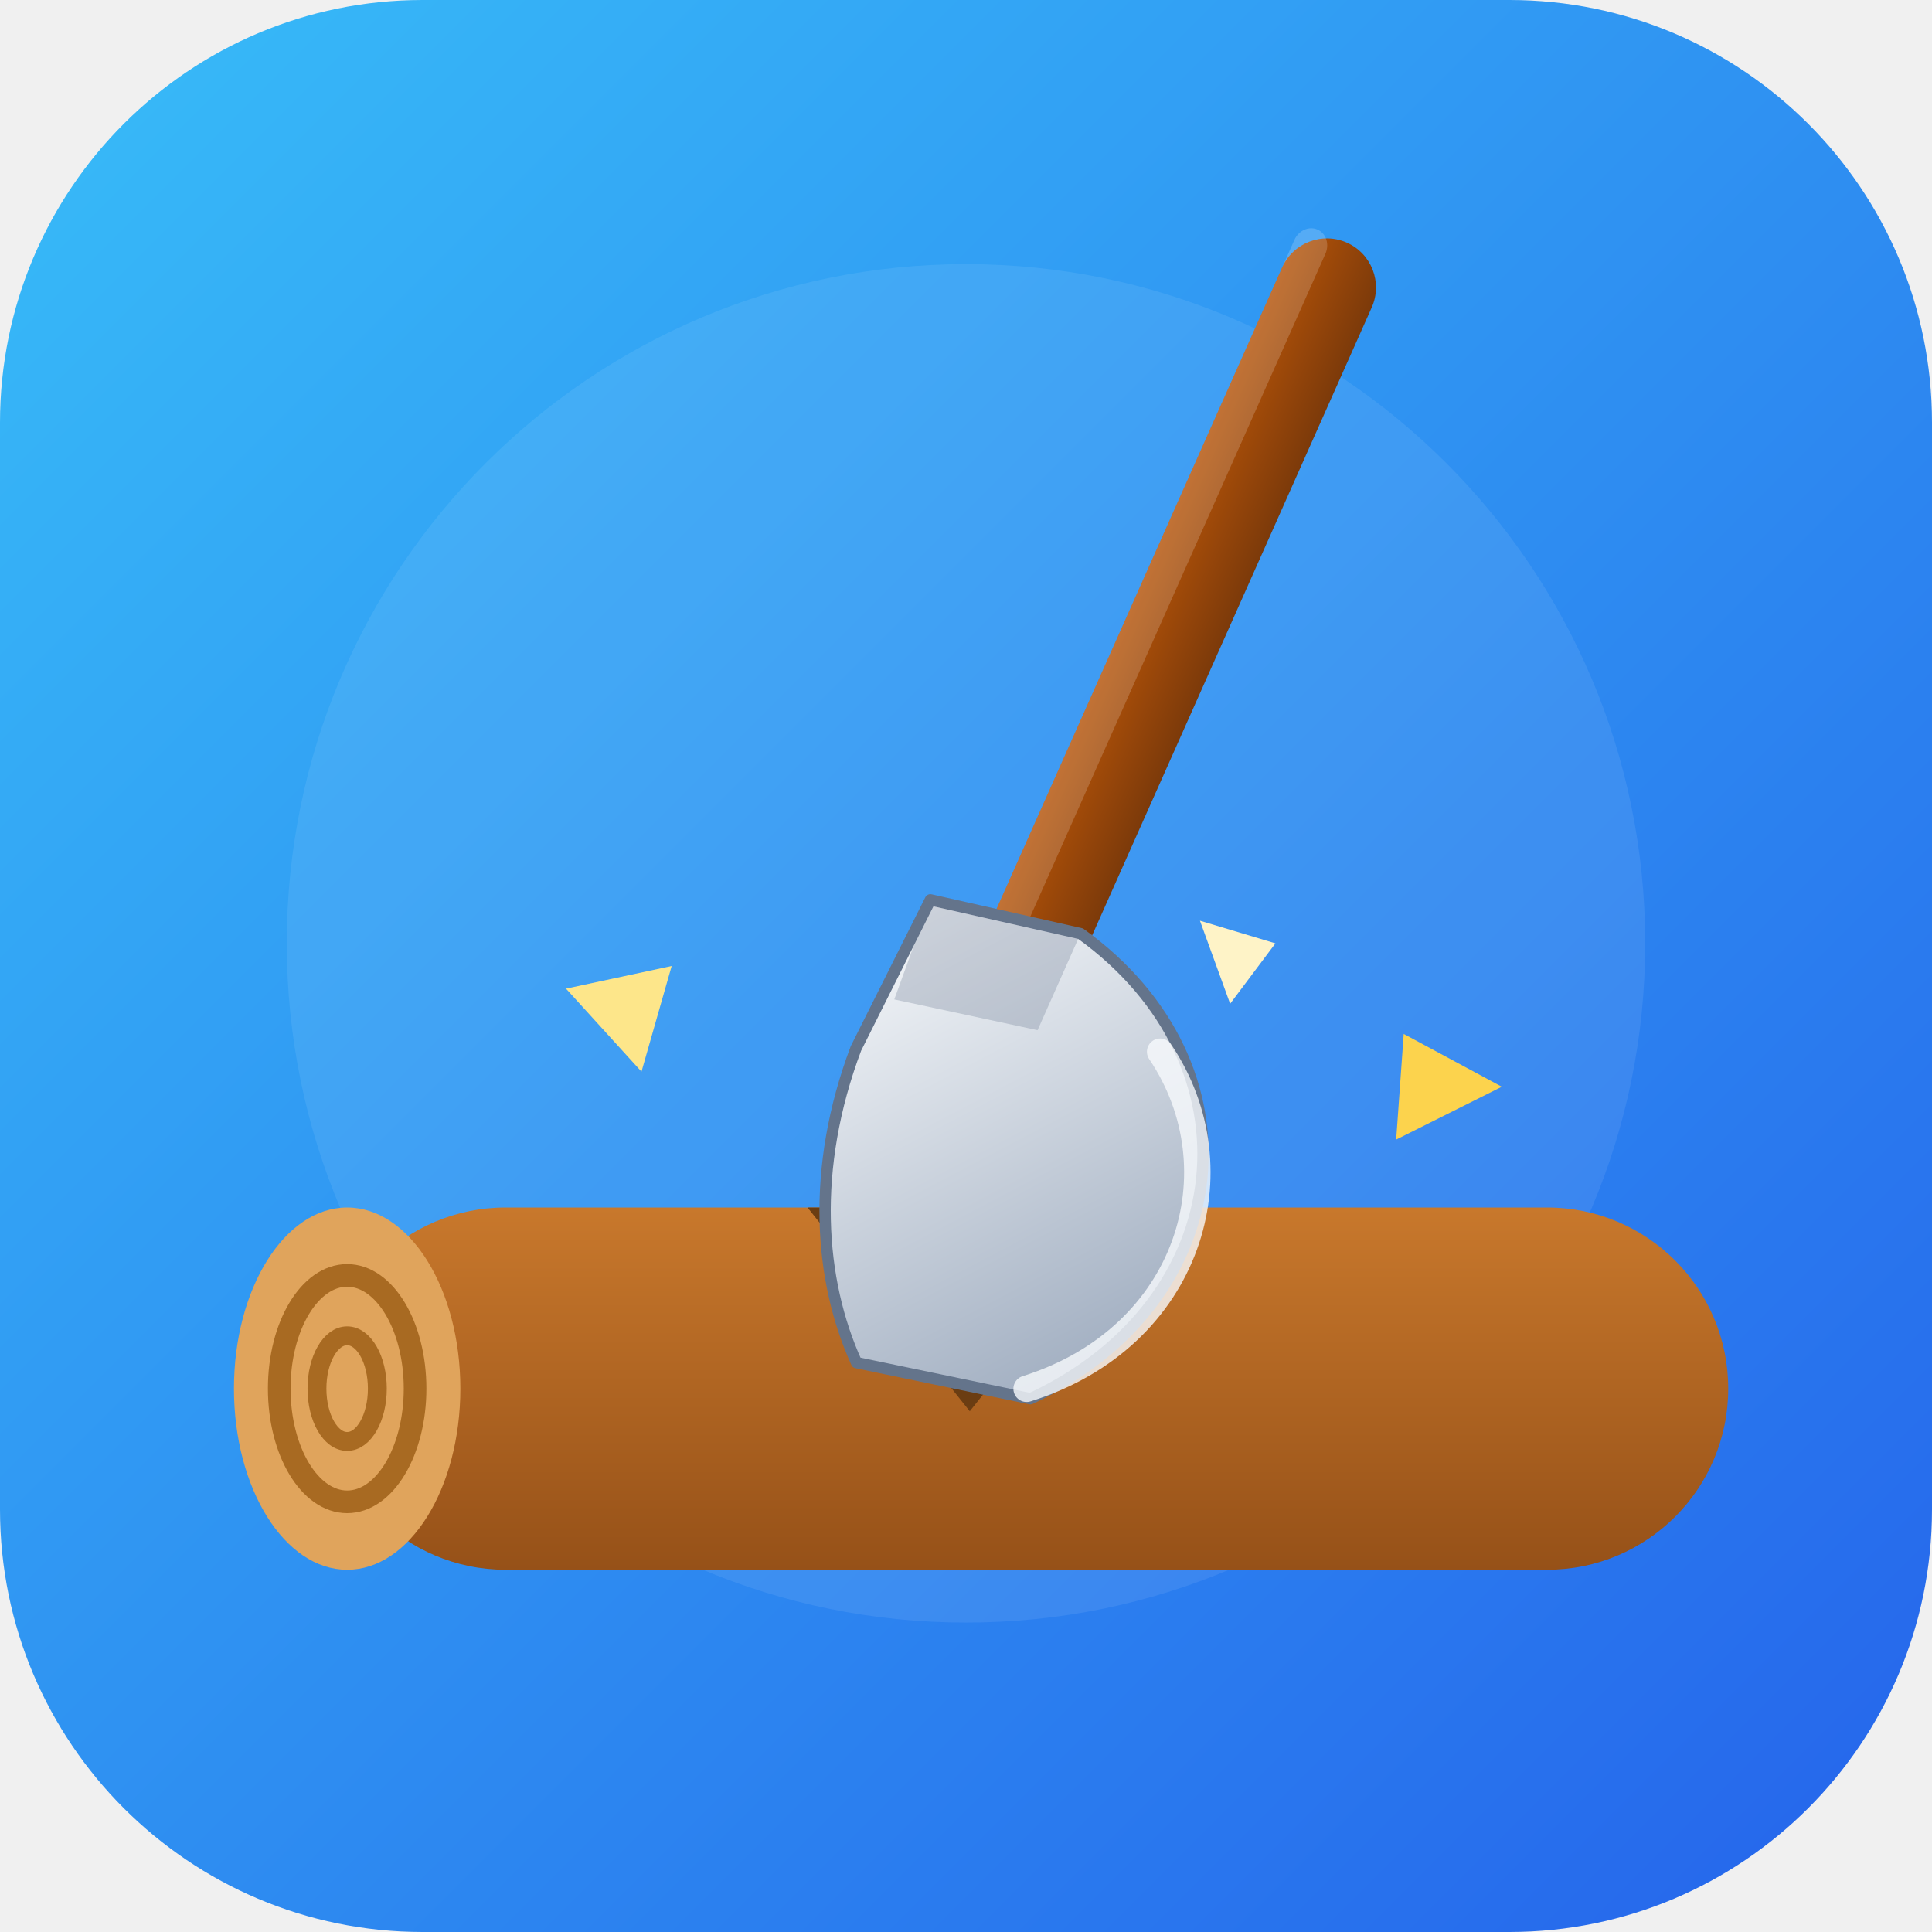
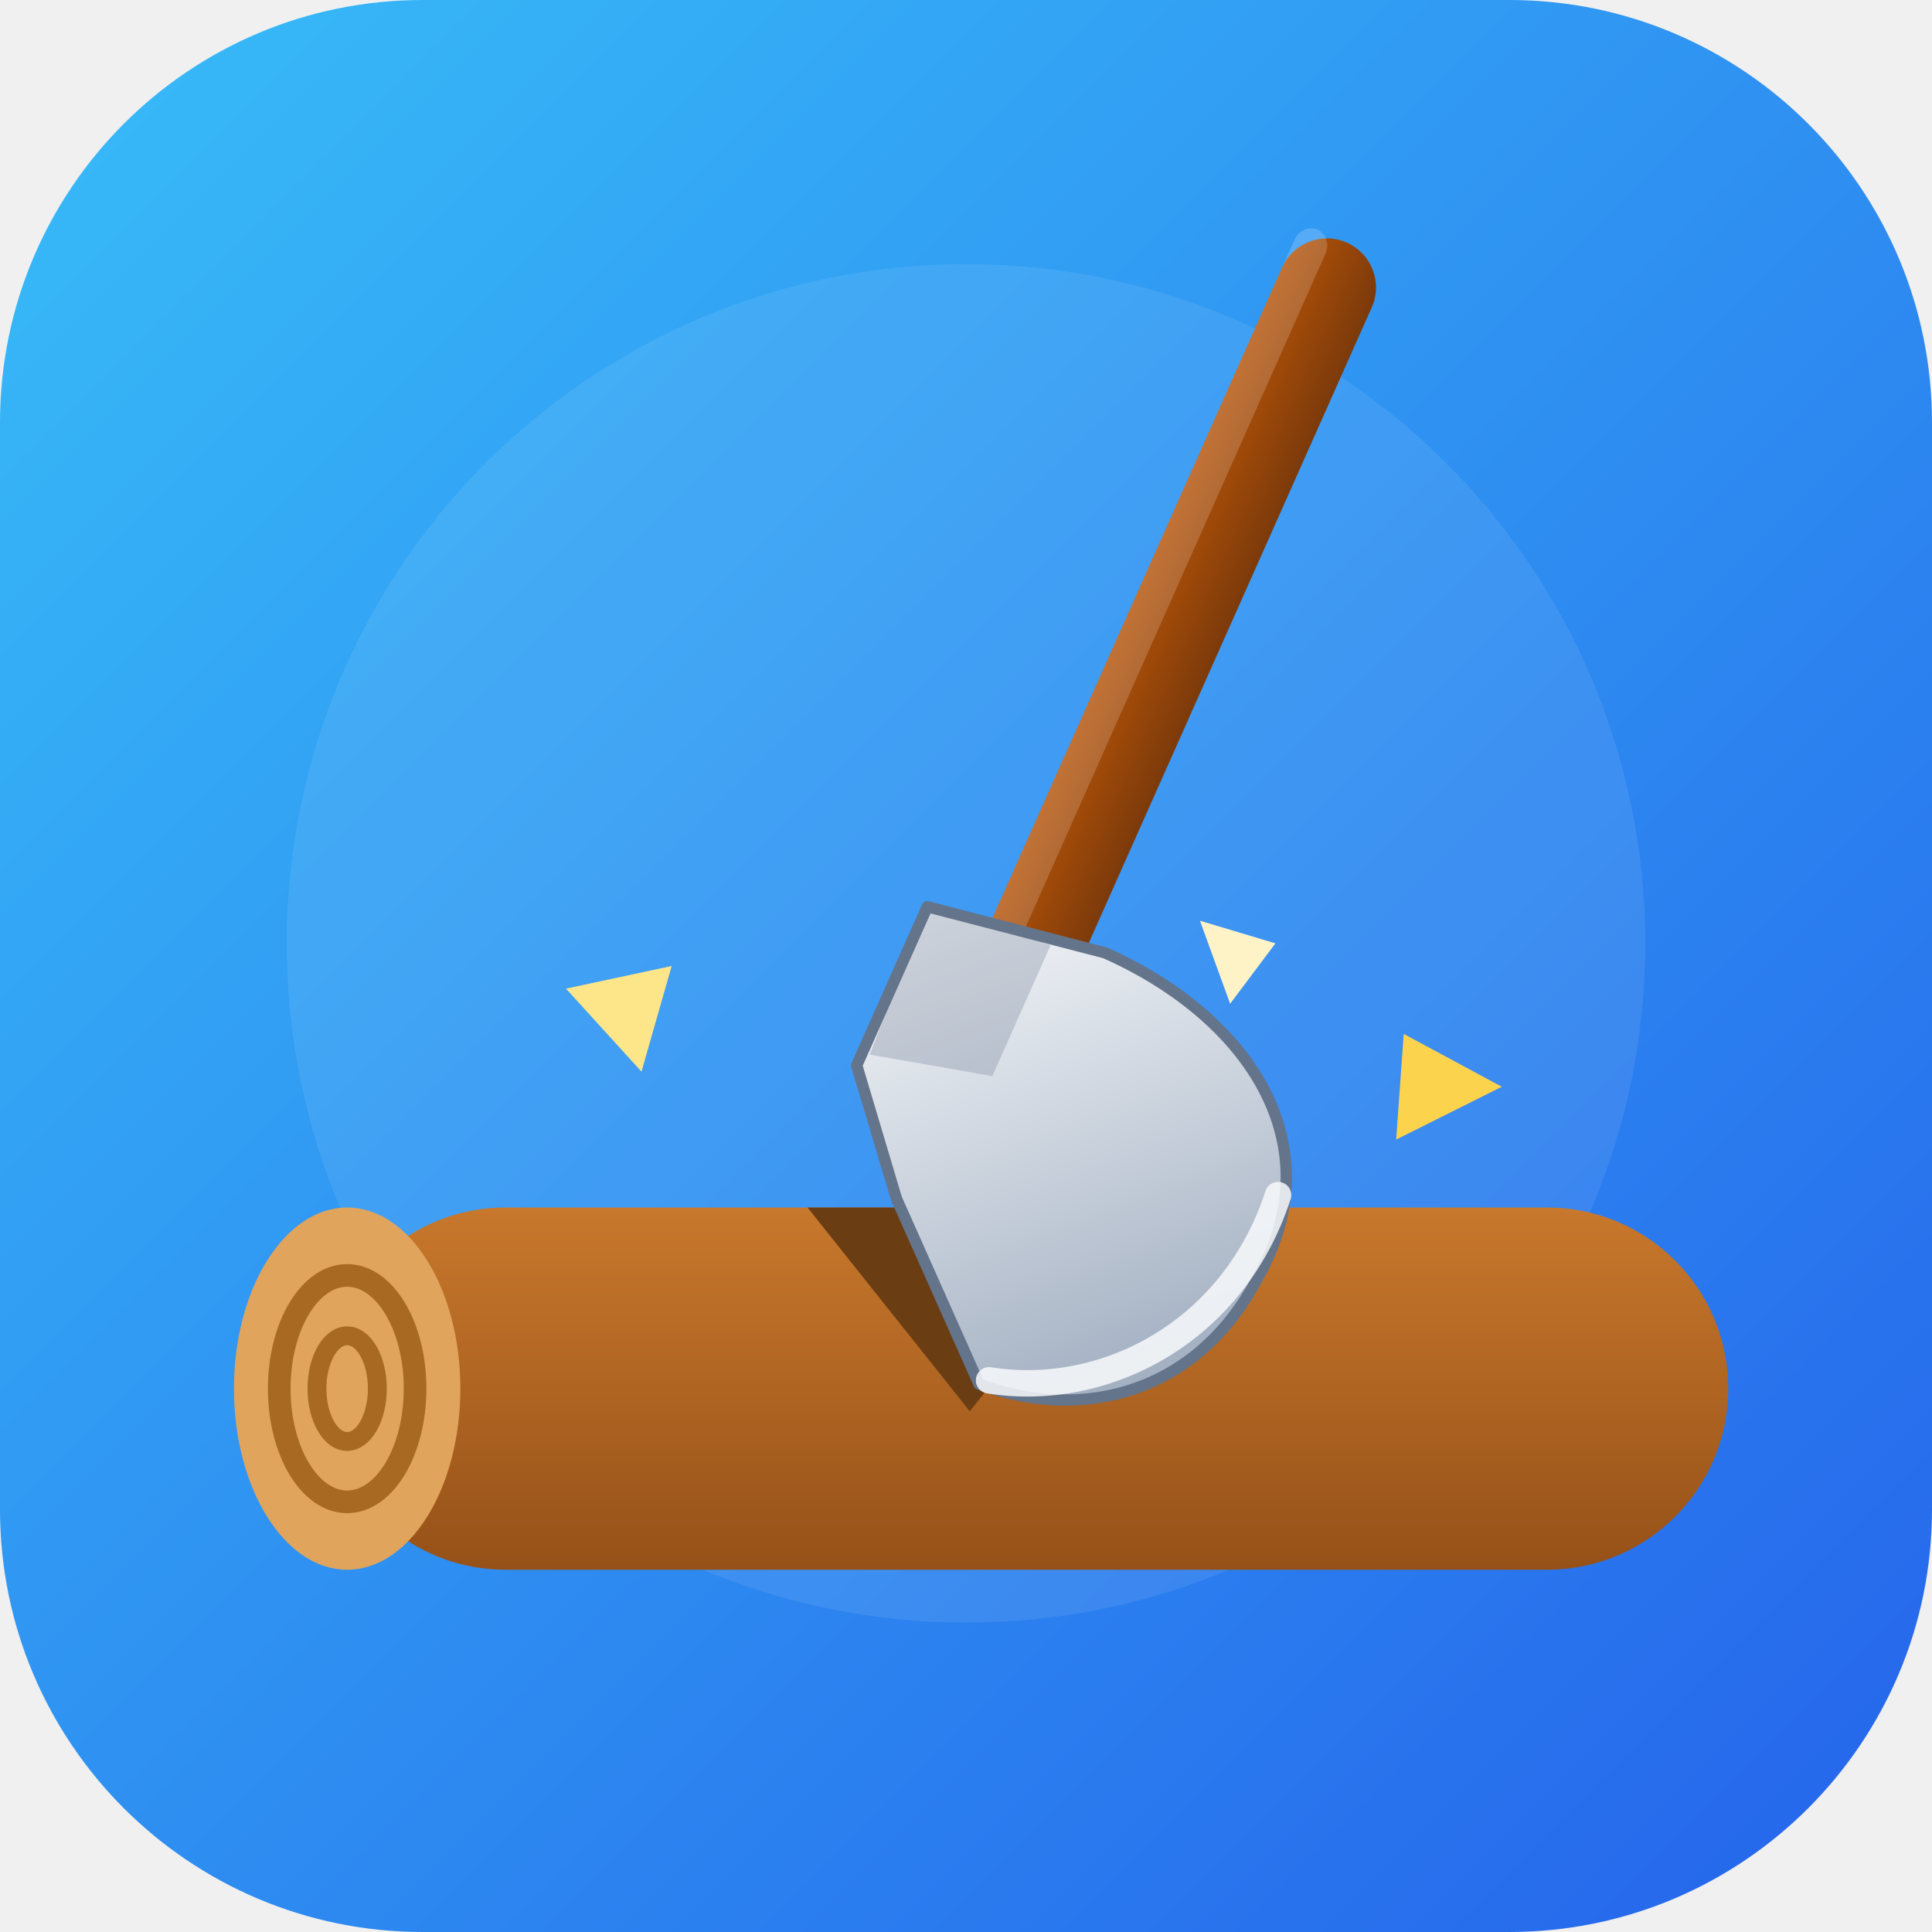
<svg xmlns="http://www.w3.org/2000/svg" viewBox="0 0 512 512">
  <defs>
    <linearGradient id="bg" x1="0" y1="0" x2="1" y2="1">
      <stop offset="0" stop-color="#38bdf8" />
      <stop offset="1" stop-color="#2563eb" />
    </linearGradient>
    <linearGradient id="wood" x1="0" y1="0" x2="0" y2="1">
      <stop offset="0" stop-color="#c8782c" />
      <stop offset="1" stop-color="#965118" />
    </linearGradient>
    <linearGradient id="steel" x1="0" y1="0" x2="1" y2="1">
      <stop offset="0" stop-color="#f8fafc" />
      <stop offset="1" stop-color="#94a3b8" />
    </linearGradient>
    <linearGradient id="handle" x1="0" y1="0" x2="1" y2="0">
      <stop offset="0" stop-color="#b45309" />
      <stop offset="1" stop-color="#7c3a0a" />
    </linearGradient>
  </defs>
  <rect width="512" height="512" rx="112" fill="url(#bg)" />
  <circle cx="256" cy="250" r="180" fill="#ffffff" opacity="0.08" />
  <g>
    <rect x="86" y="320" width="372" height="96" rx="48" fill="url(#wood)" />
    <ellipse cx="92" cy="368" rx="30" ry="48" fill="#e0a45c" />
    <ellipse cx="92" cy="368" rx="18" ry="30" fill="none" stroke="#a86a22" stroke-width="6" />
    <ellipse cx="92" cy="368" rx="8" ry="14" fill="none" stroke="#a86a22" stroke-width="5" />
    <path d="M214 320 L300 320 L257 374 Z" fill="#6b3d12" />
  </g>
  <path d="M150 262 l28 -6 -8 28 z" fill="#fde68a" />
  <path d="M398 288 l-26 -14 -2 28 z" fill="#fcd34d" />
  <path d="M318 244 l20 6 -12 16 z" fill="#fef3c7" />
  <g transform="translate(252,300) rotate(24)">
    <rect x="-13" y="-258" width="26" height="232" rx="13" fill="url(#handle)" />
    <rect x="-13" y="-258" width="9" height="232" rx="5" fill="#ffffff" opacity="0.18" />
-     <path d="M-30 -54 L10 -62 C68 -50 88 10 48 56 L2 66 C-16 50 -30 24 -32 -10 Z" fill="url(#steel)" stroke="#64748b" stroke-width="3" stroke-linejoin="round" />
-     <path d="M-30 -54 L10 -62 10 -34 -28 -26 Z" fill="#64748b" opacity="0.28" />
-     <path d="M42 -42 C74 -22 80 24 46 54" fill="none" stroke="#f8fafc" stroke-width="7" opacity="0.8" stroke-linecap="round" />
+     <path d="M-30 -52 L18 -60 C60 -60 94 -38 90 2 C88 36 64 56 34 58 L-6 22 L-30 -6 Z" fill="url(#steel)" stroke="#64748b" stroke-width="3" stroke-linejoin="round" />
+     <path d="M-30 -52 L4 -56 4 -18 -28 -10 Z" fill="#64748b" opacity="0.28" />
+     <path d="M86 -20 C90 18 66 48 36 56" fill="none" stroke="#f8fafc" stroke-width="7" opacity="0.85" stroke-linecap="round" />
  </g>
</svg>
